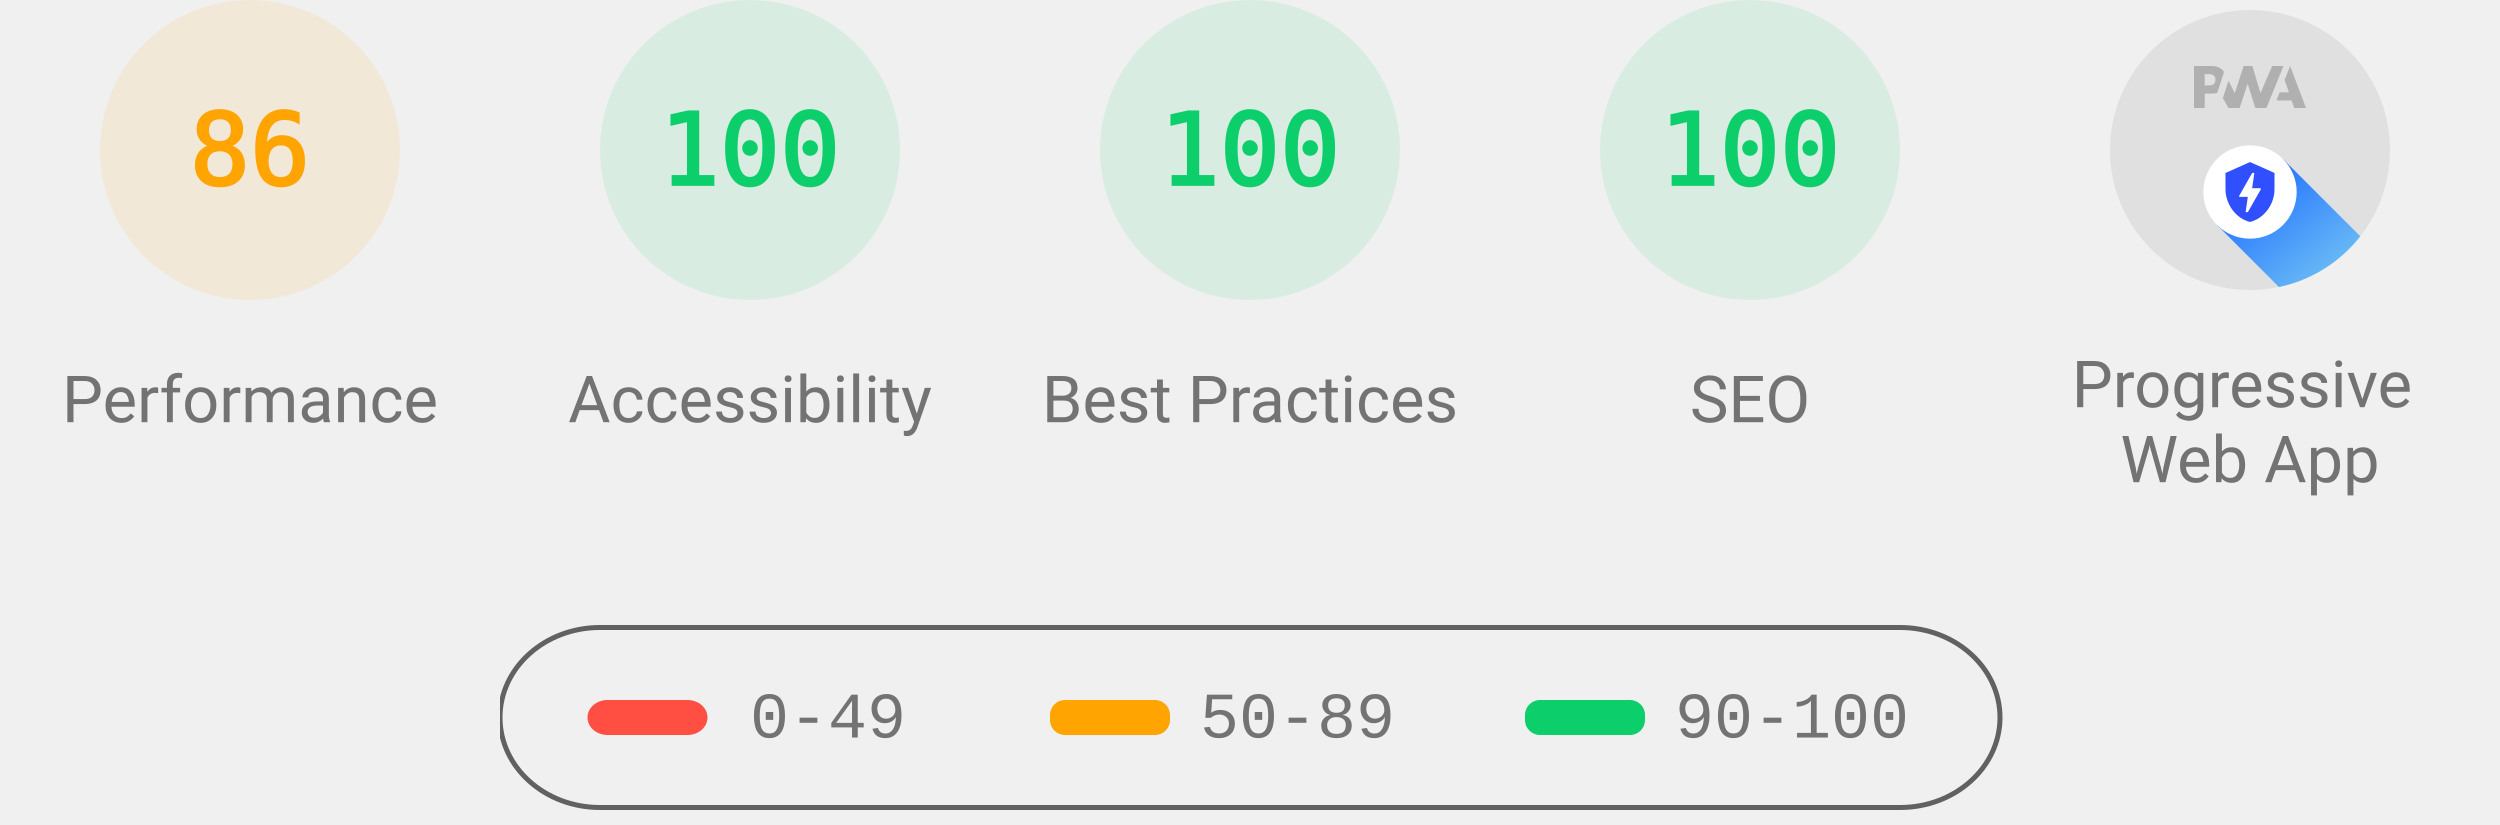
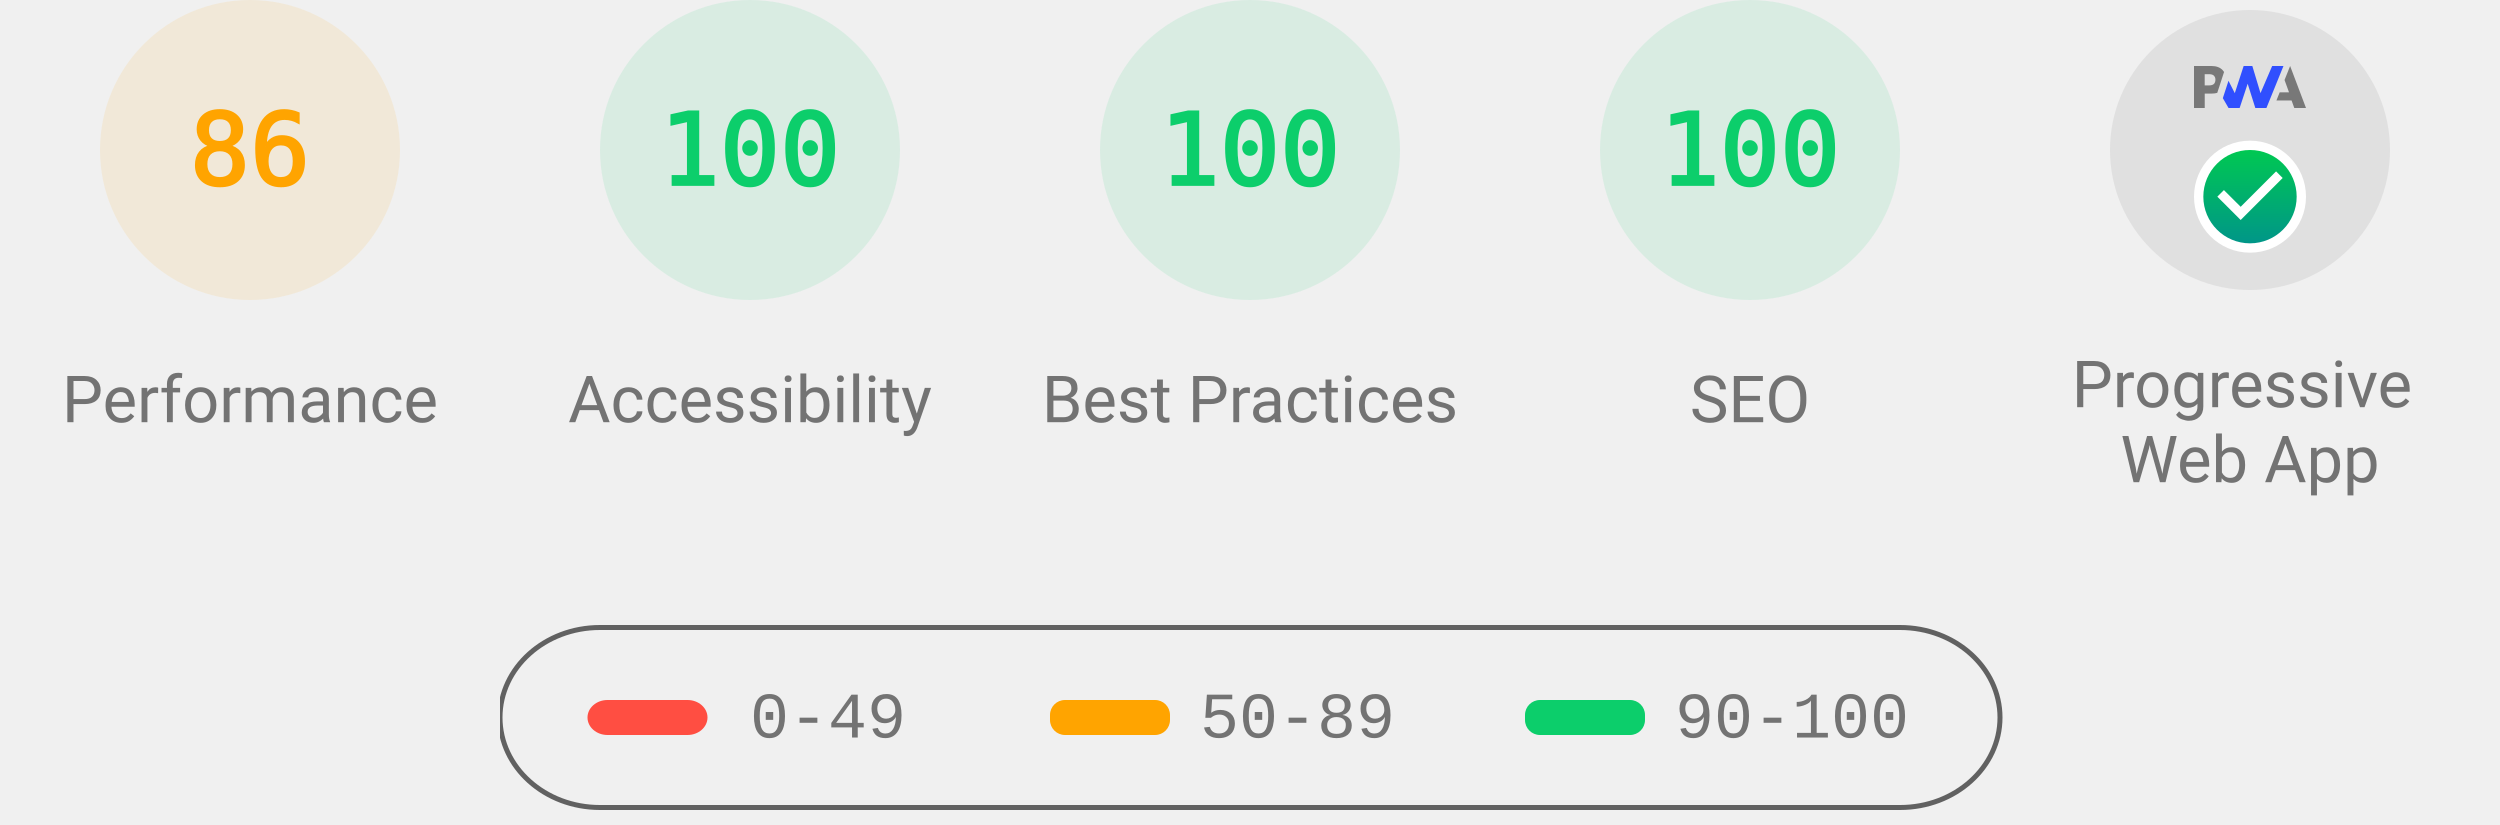
<svg xmlns="http://www.w3.org/2000/svg" class="theme--agnostic" fill="none" width="1000" height="330">
  <style>
			.gauge-base {
				opacity: 0.1
			}

			.gauge-arc {
				fill: none;
				animation-delay: 250ms;
				stroke-linecap: round;
				transform: rotate(-90deg);
				transform-origin: 100px 60px;
				animation: load-gauge 1s ease forwards
			}

			.guage-text {
				font-size: 40px;
				font-family: monospace;
				text-align: center
			}

			.guage-red {
				color: #ff4e42;
				fill: #ff4e42;
				stroke: #ff4e42
			}
			.guage-orange {
				color: #ffa400;
				fill: #ffa400;
				stroke: #ffa400
			}
			.guage-green {
				color: #0cce6b;
				fill: #0cce6b;
				stroke: #0cce6b
			}
			.theme--agnostic .guage-undefined {
				color: #5c5c5c;
				fill: #5c5c5c;
				stroke: #5c5c5c
			}
			.theme--light .guage-undefined {
				color: #1e1e1e;
				fill: #1e1e1e;
				stroke: #1e1e1e
			}
			.theme--dark .guage-undefined {
				color: #f5f5f5;
				fill: #f5f5f5;
				stroke: #f5f5f5
			}

			.guage-title {
				stroke: none;
				font-size: 26px;
				line-height: 26px;
				font-family: Roboto, Halvetica, Arial, sans-serif
			}
			.metric.guage-title {
				font-family: 'Courier New', Courier, monospace
			}
			.theme--agnostic .guage-title {
				color: #737373;
				fill: #737373
			}
			.theme--light .guage-title {
				color: #212121;
				fill: #212121
			}
			.theme--dark .guage-title {
				color: #f5f5f5;
				fill: #f5f5f5
			}

			@keyframes load-gauge {
				from {
					stroke-dasharray: 0 352.858
				}
			}
			.lh-gauge--pwa__disc {
				fill: #e0e0e0
			}
			.lh-gauge--pwa__logo {
				position: relative;
				fill: #b0b0b0
			}
			.lh-gauge--pwa__invisible {
				display: none
			}
			.lh-gauge--pwa__visible {
				display: inline
			}
			.guage-invisible {
				display: none
			}
			.lh-gauge--pwa__logo--primary-color {
				fill: #304ffe
			}
			.theme--agnostic .lh-gauge--pwa__logo--secondary-color {
				fill: #787878
			}
			.theme--light .lh-gauge--pwa__logo--secondary-color {
				fill: #3d3d3d
			}
			.theme--dark .lh-gauge--pwa__logo--secondary-color {
				fill: #d8b6b6
			}
			.theme--light #svg_2 {
				stroke: #00000022
			}
			.theme--agnostic #svg_2 {
				stroke: #616161
			}
			.theme--light #svg_2 {
				stroke: #00000022
			}
			.theme--dark #svg_2 {
				stroke: #f5f5f566
			}
		</style>
  <svg class="guage-div guage-perf guage-orange" viewBox="0 0 200 200" width="200" height="200" x="0" y="0">
    <circle class="gauge-base" r="56" cx="100" cy="60" stroke-width="8" />
    <circle class="gauge-arc guage-arc-1" r="56" cx="100" cy="60" stroke-width="8" style="stroke-dasharray: 302.598, 351.858;" />
    <text class="guage-text" x="100px" y="60px" alignment-baseline="central" dominant-baseline="central" text-anchor="middle">86</text>
    <text class="guage-title" x="100px" y="160px" alignment-baseline="central" dominant-baseline="central" text-anchor="middle">Performance</text>
  </svg>
  <svg class="guage-div guage-acc guage-green" viewBox="0 0 200 200" width="200" height="200" x="200" y="0">
    <circle class="gauge-base" r="56" cx="100" cy="60" stroke-width="8" />
    <circle class="gauge-arc guage-arc-2" r="56" cx="100" cy="60" stroke-width="8" style="stroke-dasharray: 351.858, 351.858;" />
    <text class="guage-text" x="100px" y="60px" alignment-baseline="central" dominant-baseline="central" text-anchor="middle">100</text>
    <text class="guage-title" x="100px" y="160px" alignment-baseline="central" dominant-baseline="central" text-anchor="middle">Accessibility</text>
  </svg>
  <svg class="guage-div guage-best guage-green" viewBox="0 0 200 200" width="200" height="200" x="400" y="0">
    <circle class="gauge-base" r="56" cx="100" cy="60" stroke-width="8" />
    <circle class="gauge-arc guage-arc-3" r="56" cx="100" cy="60" stroke-width="8" style="stroke-dasharray: 351.858, 351.858;" />
    <text class="guage-text" x="100px" y="60px" alignment-baseline="central" dominant-baseline="central" text-anchor="middle">100</text>
    <text class="guage-title" x="100px" y="160px" alignment-baseline="central" dominant-baseline="central" text-anchor="middle">Best Practices</text>
  </svg>
  <svg class="guage-div guage-seo guage-green" viewBox="0 0 200 200" width="200" height="200" x="600" y="0">
    <circle class="gauge-base" r="56" cx="100" cy="60" stroke-width="8" />
    <circle class="gauge-arc guage-arc-4" r="56" cx="100" cy="60" stroke-width="8" style="stroke-dasharray: 351.858, 351.858;" />
    <text class="guage-text" x="100px" y="60px" alignment-baseline="central" dominant-baseline="central" text-anchor="middle">100</text>
    <text class="guage-title" x="100px" y="160px" alignment-baseline="central" dominant-baseline="central" text-anchor="middle">SEO</text>
  </svg>
  <svg class="guage-div guage-pwa " viewBox="0 0 200 200" width="200" height="200" x="800" y="0">
    <svg viewBox="0 0 60 60" width="112" height="112" x="44" y="4">
      <defs>
        <linearGradient id="lh-gauge--pwa__check-circle__gradient-0" x1="50%" y1="0%" x2="50%" y2="100%">
          <stop stop-color="#00C852" offset="0%" />
          <stop stop-color="#009688" offset="100%" />
        </linearGradient>
        <linearGradient id="lh-gauge--pwa__installable__shadow-gradient-0" x1="76.056%" x2="24.111%" y1="82.995%" y2="24.735%">
          <stop stop-color="#A5D6A7" offset="0%" />
          <stop stop-color="#80CBC4" offset="100%" />
        </linearGradient>
        <linearGradient id="lh-gauge--pwa__fast-reliable__shadow-gradient-0" x1="76.056%" y1="82.995%" x2="25.678%" y2="26.493%">
          <stop stop-color="#64B5F6" offset="0%" />
          <stop stop-color="#2979FF" offset="100%" />
        </linearGradient>
        <g id="lh-gauge--pwa__fast-reliable-badge-0">
          <circle fill="#FFFFFF" cx="10" cy="10" r="10" />
          <path fill="#304FFE" d="M10 3.58l5.25 2.34v3.5c0 3.23-2.24 6.26-5.25 7-3.01-.74-5.25-3.77-5.25-7v-3.5L10 3.58zm-.47 10.74l2.76-4.83.03-.07c.04-.08 0-.24-.22-.24h-1.64l.47-3.26h-.47l-2.7 4.77c-.02.01.05-.1-.04.05-.09.16-.1.31.18.31h1.63l-.47 3.27h.47z" />
        </g>
        <g id="lh-gauge--pwa__installable-badge-0">
          <circle fill="#FFFFFF" cx="10" cy="10" r="10" />
          <path fill="#009688" d="M10 4.167A5.835 5.835 0 0 0 4.167 10 5.835 5.835 0 0 0 10 15.833 5.835 5.835 0 0 0 15.833 10 5.835 5.835 0 0 0 10 4.167zm2.917 6.416h-2.334v2.334H9.417v-2.334H7.083V9.417h2.334V7.083h1.166v2.334h2.334v1.166z" />
        </g>
      </defs>
      <g stroke="none" fill-rule="nonzero">
        <circle class="lh-gauge--pwa__disc" cx="30" cy="30" r="30" />
        <g class="lh-gauge--pwa__logo">
-           <path d="M35.66 19.39l.7-1.75h2L37.4 15 38.6 12l3.4 9h-2.51l-.58-1.61z" />
-           <path d="M33.52 21l3.65-9h-2.42l-2.5 5.82L30.5 12h-1.86l-1.9 5.82-1.35-2.65-1.21 3.72L25.4 21h2.38l1.72-5.2 1.64 5.2z" />
-           <path fill-rule="nonzero" d="M20.3 17.91h1.48c.45 0 .85-.05 1.2-.15l.39-1.18 1.07-3.3a2.64 2.64 0 0 0-.28-.37c-.55-.6-1.36-.91-2.42-.91H18v9h2.3V17.9zm1.96-3.84c.22.22.33.5.33.87 0 .36-.1.65-.29.87-.2.23-.59.35-1.15.35h-.86v-2.41h.87c.52 0 .89.1 1.1.32z" />
+           <path class="lh-gauge--pwa__logo--secondary-color" d="M35.66 19.39l.7-1.75h2L37.4 15 38.6 12l3.4 9h-2.51l-.58-1.61z" />
+           <path class="lh-gauge--pwa__logo--primary-color" d="M33.52 21l3.65-9h-2.42l-2.5 5.82L30.5 12h-1.86l-1.9 5.82-1.35-2.65-1.21 3.72L25.4 21h2.38l1.72-5.2 1.64 5.2z" />
+           <path class="lh-gauge--pwa__logo--secondary-color" fill-rule="nonzero" d="M20.3 17.91h1.48c.45 0 .85-.05 1.2-.15l.39-1.18 1.07-3.3a2.64 2.64 0 0 0-.28-.37c-.55-.6-1.36-.91-2.42-.91H18v9h2.3V17.9zm1.96-3.84c.22.22.33.5.33.87 0 .36-.1.65-.29.87-.2.23-.59.35-1.15.35h-.86v-2.41h.87c.52 0 .89.1 1.1.32z" />
        </g>
        <rect class="lh-gauge--pwa__component lh-gauge--pwa__na-line lh-gauge--pwa__invisible" fill="#FFFFFF" x="20" y="32" width="20" height="4" rx="2" />
-         <g class="lh-gauge--pwa__component lh-gauge--pwa__fast-reliable-badge lh-gauge--pwa__visible" transform="translate(20, 29)">
+         <g class="lh-gauge--pwa__component lh-gauge--pwa__fast-reliable-badge lh-gauge--pwa__invisible" transform="translate(20, 29)">
          <path fill="url(#lh-gauge--pwa__fast-reliable__shadow-gradient-0)" d="M33.63 19.49A30 30 0 0 1 16.2 30.36L3 17.14 17.14 3l16.49 16.49z" />
          <use href="#lh-gauge--pwa__fast-reliable-badge-0" />
        </g>
        <g class="lh-gauge--pwa__component lh-gauge--pwa__installable-badge lh-gauge--pwa__invisible" transform="translate(20, 29)">
          <path fill="url(#lh-gauge--pwa__installable__shadow-gradient-0)" d="M33.629 19.487c-4.272 5.453-10.391 9.39-17.415 10.869L3 17.142 17.142 3 33.63 19.487z" />
          <use href="#lh-gauge--pwa__installable-badge-0" />
        </g>
        <g class="lh-gauge--pwa__component lh-gauge--pwa__fast-reliable-installable-badges lh-gauge--pwa__invisible">
          <g transform="translate(8, 29)">
            <path fill="url(#lh-gauge--pwa__fast-reliable__shadow-gradient-0)" d="M16.321 30.463L3 17.143 17.142 3l22.365 22.365A29.864 29.864 0 0 1 22 31c-1.942 0-3.84-.184-5.679-.537z" />
            <use href="#lh-gauge--pwa__fast-reliable-badge-0" />
          </g>
          <g transform="translate(32, 29)">
            <path fill="url(#lh-gauge--pwa__installable__shadow-gradient-0)" d="M25.982 11.84a30.107 30.107 0 0 1-13.08 15.203L3 17.143 17.142 3l8.84 8.84z" />
            <use href="#lh-gauge--pwa__installable-badge-0" />
          </g>
        </g>
-         <g class="lh-gauge--pwa__component lh-gauge--pwa__check-circle lh-gauge--pwa__invisible" transform="translate(18, 28)">
+         <g class="lh-gauge--pwa__component lh-gauge--pwa__check-circle lh-gauge--pwa__visible" transform="translate(18, 28)">
          <circle fill="#FFFFFF" cx="12" cy="12" r="12" />
          <path fill="url(#lh-gauge--pwa__check-circle__gradient-0)" d="M12 2a10 10 0 1 0 0 20 10 10 0 0 0 0-20zm-2 15l-5-5 1.41-1.41L10 14.17l7.59-7.59L19 8l-9 9z" />
        </g>
      </g>
    </svg>
    <text class="guage-title" y="160px" alignment-baseline="central" dominant-baseline="central" text-anchor="middle">
      <tspan x="100px" dy="-6px">Progressive</tspan>
      <tspan x="100px" dy="30px">Web App</tspan>
    </text>
  </svg>
  <svg width="604" height="76" x="200" y="250">
    <g>
      <rect fill="none" id="canvas_background" height="80" width="604" y="-1" x="-1" />
      <g display="none" overflow="visible" y="0" x="0" height="100%" width="100%" id="canvasGrid">
        <rect fill="url(#gridpattern)" stroke-width="0" y="0" x="0" height="100%" width="100%" />
      </g>
    </g>
    <g>
      <rect fill-opacity="0" stroke-width="2" rx="40" id="svg_2" height="72" width="600" y="1" x="0" fill="#000000" />
      <rect stroke="#000" rx="8" id="svg_3" height="14" width="48" y="30" x="35" stroke-opacity="null" stroke-width="0" fill="#ff4e42" />
      <rect stroke="#000" rx="6" id="svg_4" height="14" width="48" y="30" x="220" stroke-opacity="null" stroke-width="0" fill="#ffa400" />
      <rect stroke="#000" rx="6" id="svg_5" height="14" width="48" y="30" x="410" stroke-opacity="null" stroke-width="0" fill="#0cce6b" />
      <text class="metric guage-title" xml:space="preserve" text-anchor="start" font-size="26" id="svg_6" y="45" x="100" stroke-opacity="null" stroke-width="0" stroke="#000">0-49</text>
      <text class="metric guage-title" xml:space="preserve" text-anchor="start" font-size="26" id="svg_7" y="45" x="280" stroke-opacity="null" stroke-width="0" stroke="#000">50-89</text>
      <text class="metric guage-title" xml:space="preserve" text-anchor="start" font-size="26" id="svg_8" y="45" x="470" stroke-opacity="null" stroke-width="0" stroke="#000">90-100</text>
    </g>
  </svg>
</svg>
